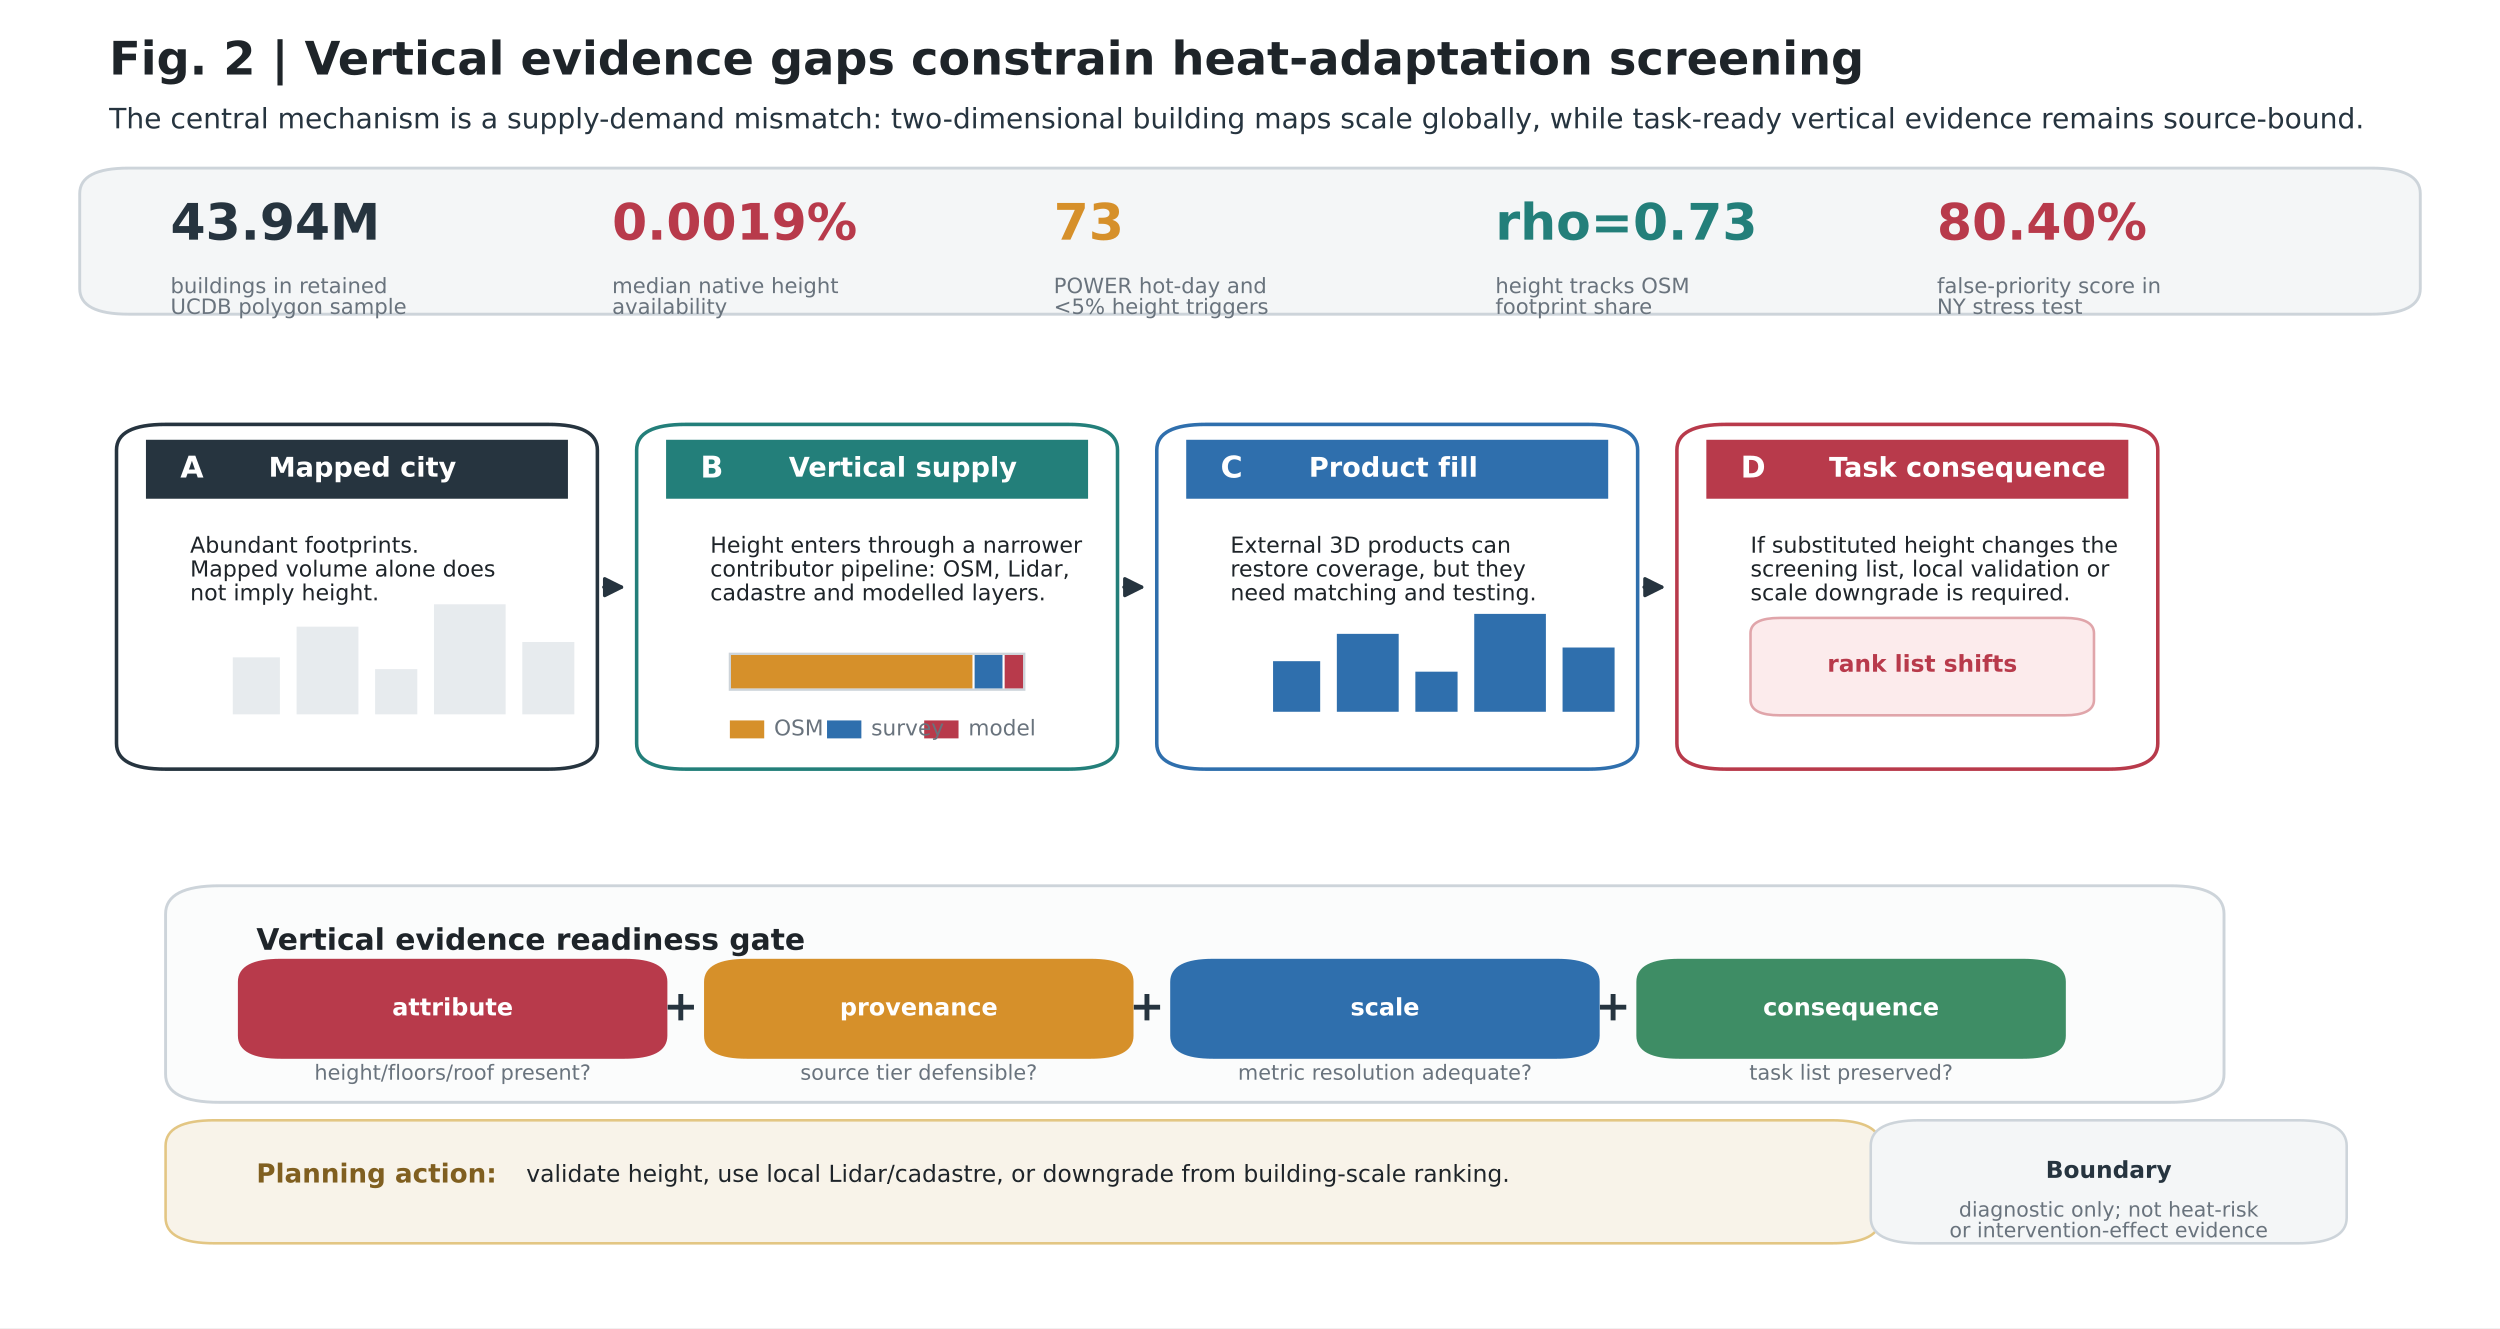
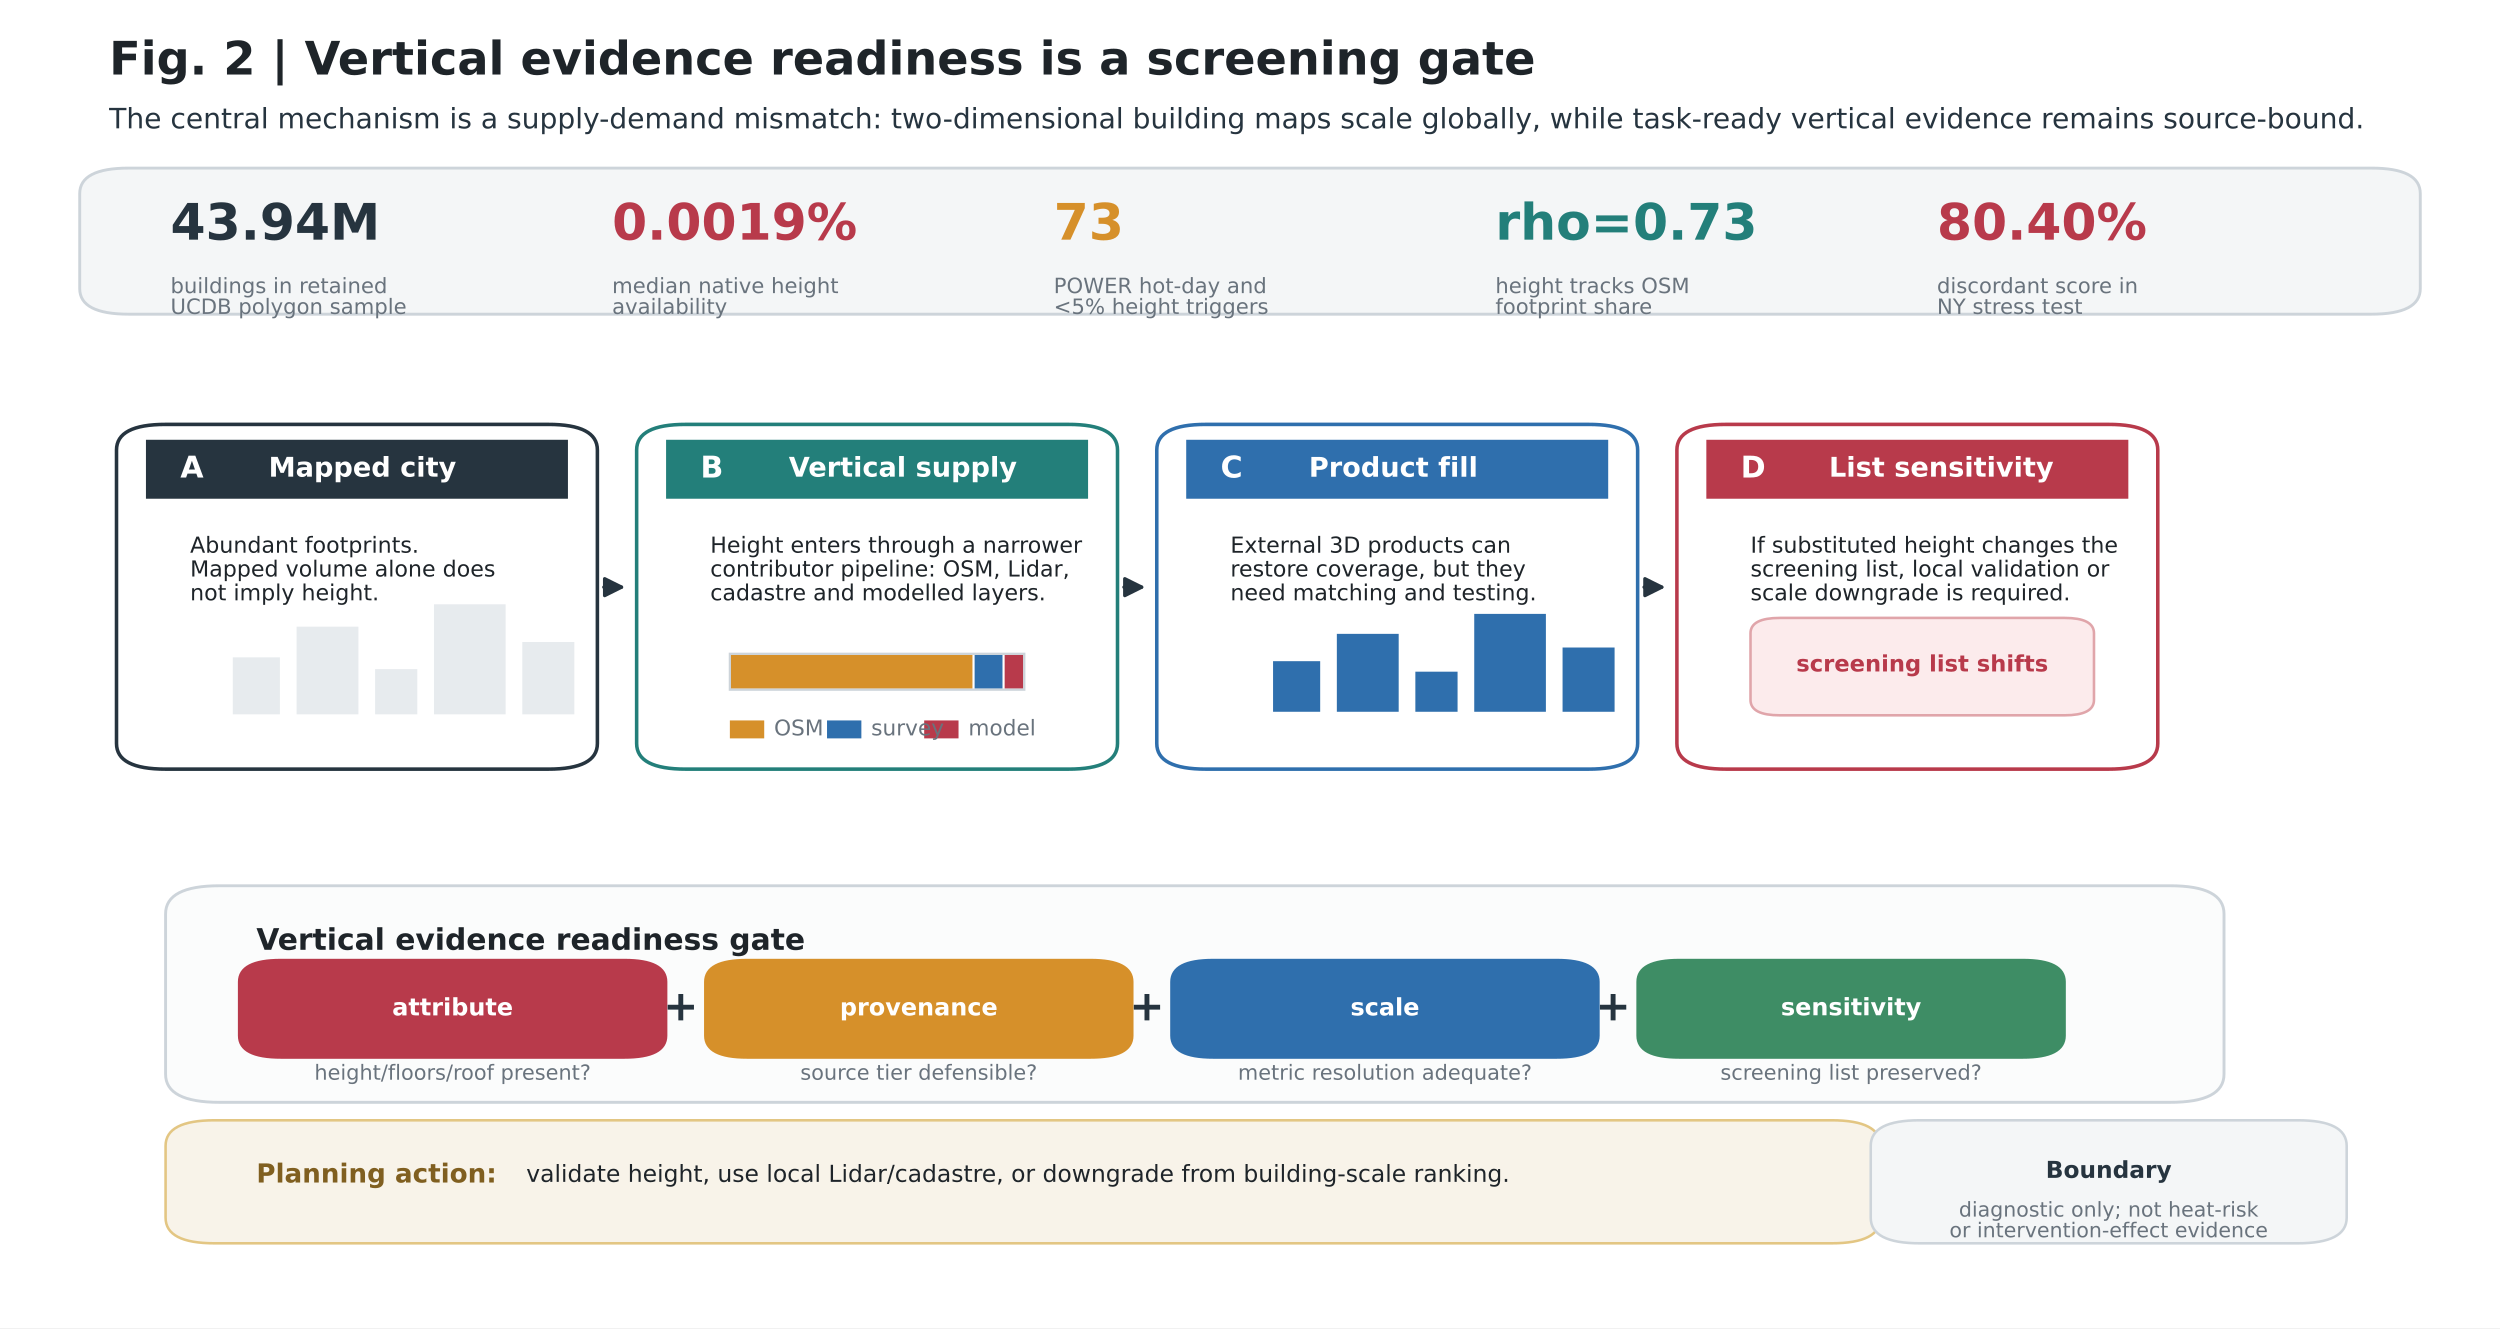
<svg xmlns="http://www.w3.org/2000/svg" width="773.28pt" height="410.796pt" viewBox="0 0 773.28 410.796" version="1.1">
  <defs>
    <style type="text/css">*{stroke-linejoin: round; stroke-linecap: butt}</style>
  </defs>
  <g id="figure_1">
    <g id="patch_1">
-       <path d="M 0 410.796  L 773.28 410.796  L 773.28 0  L 0 0  z " style="fill: #ffffff" />
+       <path d="M 0 410.796 L 773.28 410.796 L 773.28 0 L 0 0 z " style="fill: #ffffff" />
    </g>
    <g id="axes_1">
      <g id="patch_2">
-         <path d="M 39.832 97.182  L 733.448 97.182  Q 748.626 97.182 748.626 89.254  L 748.626 59.921  Q 748.626 51.993 733.448 51.993  L 39.832 51.993  Q 24.654 51.993 24.654 59.921  L 24.654 89.254  Q 24.654 97.182 39.832 97.182  z " clip-path="url(#p0290ddb2be)" style="fill: #f4f6f7; stroke: #cdd4da; stroke-width: 0.9; stroke-linejoin: miter" />
+         <path d="M 39.832 97.182 L 733.448 97.182 Q 748.626 97.182 748.626 89.254 L 748.626 59.921 Q 748.626 51.993 733.448 51.993 L 39.832 51.993 Q 24.654 51.993 24.654 59.921 L 24.654 89.254 Q 24.654 97.182 39.832 97.182 z " clip-path="url(#p8957d11d40)" style="fill: #f4f6f7; stroke: #cdd4da; stroke-width: 0.9; stroke-linejoin: miter" />
      </g>
      <g id="patch_3">
-         <path d="M 51.215 237.902  L 169.6 237.902  Q 184.778 237.902 184.778 229.975  L 184.778 139.2  Q 184.778 131.272 169.6 131.272  L 51.215 131.272  Q 36.037 131.272 36.037 139.2  L 36.037 229.975  Q 36.037 237.902 51.215 237.902  z " clip-path="url(#p0290ddb2be)" style="fill: #ffffff; stroke: #26343f; stroke-width: 1.1; stroke-linejoin: miter" />
+         <path d="M 51.215 237.902 L 169.6 237.902 Q 184.778 237.902 184.778 229.975 L 184.778 139.2 Q 184.778 131.272 169.6 131.272 L 51.215 131.272 Q 36.037 131.272 36.037 139.2 L 36.037 229.975 Q 36.037 237.902 51.215 237.902 z " clip-path="url(#p8957d11d40)" style="fill: #ffffff; stroke: #26343f; stroke-width: 1.1; stroke-linejoin: miter" />
      </g>
      <g id="patch_4">
-         <path d="M 45.144 154.263  L 175.671 154.263  L 175.671 136.029  L 45.144 136.029  z " clip-path="url(#p0290ddb2be)" style="fill: #26343f" />
+         <path d="M 45.144 154.263 L 175.671 154.263 L 175.671 136.029 L 45.144 136.029 z " clip-path="url(#p8957d11d40)" style="fill: #26343f" />
      </g>
      <g id="patch_5">
-         <path d="M 71.705 221.254  L 86.882 221.254  L 86.882 203.02  L 71.705 203.02  z " clip-path="url(#p0290ddb2be)" style="fill: #e7ebee; stroke: #ffffff; stroke-width: 0.6; stroke-linejoin: miter" />
+         <path d="M 71.705 221.254 L 86.882 221.254 L 86.882 203.02 L 71.705 203.02 z " clip-path="url(#p8957d11d40)" style="fill: #e7ebee; stroke: #ffffff; stroke-width: 0.6; stroke-linejoin: miter" />
      </g>
      <g id="patch_6">
-         <path d="M 91.436 221.254  L 111.167 221.254  L 111.167 193.538  L 91.436 193.538  z " clip-path="url(#p0290ddb2be)" style="fill: #e7ebee; stroke: #ffffff; stroke-width: 0.6; stroke-linejoin: miter" />
+         <path d="M 91.436 221.254 L 111.167 221.254 L 111.167 193.538 L 91.436 193.538 z " clip-path="url(#p8957d11d40)" style="fill: #e7ebee; stroke: #ffffff; stroke-width: 0.6; stroke-linejoin: miter" />
      </g>
      <g id="patch_7">
-         <path d="M 115.72 221.254  L 129.38 221.254  L 129.38 206.666  L 115.72 206.666  z " clip-path="url(#p0290ddb2be)" style="fill: #e7ebee; stroke: #ffffff; stroke-width: 0.6; stroke-linejoin: miter" />
+         <path d="M 115.72 221.254 L 129.38 221.254 L 129.38 206.666 L 115.72 206.666 z " clip-path="url(#p8957d11d40)" style="fill: #e7ebee; stroke: #ffffff; stroke-width: 0.6; stroke-linejoin: miter" />
      </g>
      <g id="patch_8">
-         <path d="M 133.933 221.254  L 156.699 221.254  L 156.699 186.609  L 133.933 186.609  z " clip-path="url(#p0290ddb2be)" style="fill: #e7ebee; stroke: #ffffff; stroke-width: 0.6; stroke-linejoin: miter" />
+         <path d="M 133.933 221.254 L 156.699 221.254 L 156.699 186.609 L 133.933 186.609 z " clip-path="url(#p8957d11d40)" style="fill: #e7ebee; stroke: #ffffff; stroke-width: 0.6; stroke-linejoin: miter" />
      </g>
      <g id="patch_9">
-         <path d="M 161.253 221.254  L 177.948 221.254  L 177.948 198.279  L 161.253 198.279  z " clip-path="url(#p0290ddb2be)" style="fill: #e7ebee; stroke: #ffffff; stroke-width: 0.6; stroke-linejoin: miter" />
+         <path d="M 161.253 221.254 L 177.948 221.254 L 177.948 198.279 L 161.253 198.279 z " clip-path="url(#p8957d11d40)" style="fill: #e7ebee; stroke: #ffffff; stroke-width: 0.6; stroke-linejoin: miter" />
      </g>
      <g id="patch_10">
-         <path d="M 212.098 237.902  L 330.483 237.902  Q 345.66 237.902 345.66 229.975  L 345.66 139.2  Q 345.66 131.272 330.483 131.272  L 212.098 131.272  Q 196.92 131.272 196.92 139.2  L 196.92 229.975  Q 196.92 237.902 212.098 237.902  z " clip-path="url(#p0290ddb2be)" style="fill: #ffffff; stroke: #237f7a; stroke-width: 1.1; stroke-linejoin: miter" />
+         <path d="M 212.098 237.902 L 330.483 237.902 Q 345.66 237.902 345.66 229.975 L 345.66 139.2 Q 345.66 131.272 330.483 131.272 L 212.098 131.272 Q 196.92 131.272 196.92 139.2 L 196.92 229.975 Q 196.92 237.902 212.098 237.902 z " clip-path="url(#p8957d11d40)" style="fill: #ffffff; stroke: #237f7a; stroke-width: 1.1; stroke-linejoin: miter" />
      </g>
      <g id="patch_11">
-         <path d="M 206.027 154.263  L 336.554 154.263  L 336.554 136.029  L 206.027 136.029  z " clip-path="url(#p0290ddb2be)" style="fill: #237f7a" />
+         <path d="M 206.027 154.263 L 336.554 154.263 L 336.554 136.029 L 206.027 136.029 z " clip-path="url(#p8957d11d40)" style="fill: #237f7a" />
      </g>
      <g id="patch_12">
-         <path d="M 225.757 213.326  L 301.16 213.326  L 301.16 202.227  L 225.757 202.227  z " clip-path="url(#p0290ddb2be)" style="fill: #d6902a; stroke: #ffffff; stroke-width: 0.6; stroke-linejoin: miter" />
+         <path d="M 225.757 213.326 L 301.16 213.326 L 301.16 202.227 L 225.757 202.227 z " clip-path="url(#p8957d11d40)" style="fill: #d6902a; stroke: #ffffff; stroke-width: 0.6; stroke-linejoin: miter" />
      </g>
      <g id="patch_13">
-         <path d="M 301.16 213.326  L 310.448 213.326  L 310.448 202.227  L 301.16 202.227  z " clip-path="url(#p0290ddb2be)" style="fill: #2f6fad; stroke: #ffffff; stroke-width: 0.6; stroke-linejoin: miter" />
+         <path d="M 301.16 213.326 L 310.448 213.326 L 310.448 202.227 L 301.16 202.227 z " clip-path="url(#p8957d11d40)" style="fill: #2f6fad; stroke: #ffffff; stroke-width: 0.6; stroke-linejoin: miter" />
      </g>
      <g id="patch_14">
-         <path d="M 310.448 213.326  L 316.823 213.326  L 316.823 202.227  L 310.448 202.227  z " clip-path="url(#p0290ddb2be)" style="fill: #b83a4b; stroke: #ffffff; stroke-width: 0.6; stroke-linejoin: miter" />
+         <path d="M 310.448 213.326 L 316.823 213.326 L 316.823 202.227 L 310.448 202.227 z " clip-path="url(#p8957d11d40)" style="fill: #b83a4b; stroke: #ffffff; stroke-width: 0.6; stroke-linejoin: miter" />
      </g>
      <g id="patch_15">
-         <path d="M 225.757 213.326  L 316.823 213.326  L 316.823 202.227  L 225.757 202.227  L 225.757 213.326  z " clip-path="url(#p0290ddb2be)" style="fill: none; stroke: #cdd4da; stroke-width: 0.7; stroke-linejoin: miter" />
+         <path d="M 225.757 213.326 L 316.823 213.326 L 316.823 202.227 L 225.757 202.227 L 225.757 213.326 z " clip-path="url(#p8957d11d40)" style="fill: none; stroke: #cdd4da; stroke-width: 0.7; stroke-linejoin: miter" />
      </g>
      <g id="patch_16">
-         <path d="M 225.757 228.389  L 236.382 228.389  L 236.382 222.839  L 225.757 222.839  z " clip-path="url(#p0290ddb2be)" style="fill: #d6902a" />
+         <path d="M 225.757 228.389 L 236.382 228.389 L 236.382 222.839 L 225.757 222.839 z " clip-path="url(#p8957d11d40)" style="fill: #d6902a" />
      </g>
      <g id="patch_17">
-         <path d="M 255.809 228.389  L 266.433 228.389  L 266.433 222.839  L 255.809 222.839  z " clip-path="url(#p0290ddb2be)" style="fill: #2f6fad" />
+         <path d="M 255.809 228.389 L 266.433 228.389 L 266.433 222.839 L 255.809 222.839 z " clip-path="url(#p8957d11d40)" style="fill: #2f6fad" />
      </g>
      <g id="patch_18">
-         <path d="M 285.861 228.389  L 296.485 228.389  L 296.485 222.839  L 285.861 222.839  z " clip-path="url(#p0290ddb2be)" style="fill: #b83a4b" />
+         <path d="M 285.861 228.389 L 296.485 228.389 L 296.485 222.839 L 285.861 222.839 z " clip-path="url(#p8957d11d40)" style="fill: #b83a4b" />
      </g>
      <g id="patch_19">
-         <path d="M 372.98 237.902  L 491.365 237.902  Q 506.543 237.902 506.543 229.975  L 506.543 139.2  Q 506.543 131.272 491.365 131.272  L 372.98 131.272  Q 357.803 131.272 357.803 139.2  L 357.803 229.975  Q 357.803 237.902 372.98 237.902  z " clip-path="url(#p0290ddb2be)" style="fill: #ffffff; stroke: #2f6fad; stroke-width: 1.1; stroke-linejoin: miter" />
+         <path d="M 372.98 237.902 L 491.365 237.902 Q 506.543 237.902 506.543 229.975 L 506.543 139.2 Q 506.543 131.272 491.365 131.272 L 372.98 131.272 Q 357.803 131.272 357.803 139.2 L 357.803 229.975 Q 357.803 237.902 372.98 237.902 z " clip-path="url(#p8957d11d40)" style="fill: #ffffff; stroke: #2f6fad; stroke-width: 1.1; stroke-linejoin: miter" />
      </g>
      <g id="patch_20">
-         <path d="M 366.909 154.263  L 497.436 154.263  L 497.436 136.029  L 366.909 136.029  z " clip-path="url(#p0290ddb2be)" style="fill: #2f6fad" />
+         <path d="M 366.909 154.263 L 497.436 154.263 L 497.436 136.029 L 366.909 136.029 z " clip-path="url(#p8957d11d40)" style="fill: #2f6fad" />
      </g>
      <g id="patch_21">
-         <path d="M 393.47 220.461  L 408.648 220.461  L 408.648 204.209  L 393.47 204.209  z " clip-path="url(#p0290ddb2be)" style="fill: #2f6fad; stroke: #ffffff; stroke-width: 0.6; stroke-linejoin: miter" />
+         <path d="M 393.47 220.461 L 408.648 220.461 L 408.648 204.209 L 393.47 204.209 z " clip-path="url(#p8957d11d40)" style="fill: #2f6fad; stroke: #ffffff; stroke-width: 0.6; stroke-linejoin: miter" />
      </g>
      <g id="patch_22">
-         <path d="M 413.201 220.461  L 432.932 220.461  L 432.932 195.758  L 413.201 195.758  z " clip-path="url(#p0290ddb2be)" style="fill: #2f6fad; stroke: #ffffff; stroke-width: 0.6; stroke-linejoin: miter" />
+         <path d="M 413.201 220.461 L 432.932 220.461 L 432.932 195.758 L 413.201 195.758 z " clip-path="url(#p8957d11d40)" style="fill: #2f6fad; stroke: #ffffff; stroke-width: 0.6; stroke-linejoin: miter" />
      </g>
      <g id="patch_23">
-         <path d="M 437.485 220.461  L 451.145 220.461  L 451.145 207.459  L 437.485 207.459  z " clip-path="url(#p0290ddb2be)" style="fill: #2f6fad; stroke: #ffffff; stroke-width: 0.6; stroke-linejoin: miter" />
+         <path d="M 437.485 220.461 L 451.145 220.461 L 451.145 207.459 L 437.485 207.459 z " clip-path="url(#p8957d11d40)" style="fill: #2f6fad; stroke: #ffffff; stroke-width: 0.6; stroke-linejoin: miter" />
      </g>
      <g id="patch_24">
-         <path d="M 455.698 220.461  L 478.464 220.461  L 478.464 189.582  L 455.698 189.582  z " clip-path="url(#p0290ddb2be)" style="fill: #2f6fad; stroke: #ffffff; stroke-width: 0.6; stroke-linejoin: miter" />
+         <path d="M 455.698 220.461 L 478.464 220.461 L 478.464 189.582 L 455.698 189.582 z " clip-path="url(#p8957d11d40)" style="fill: #2f6fad; stroke: #ffffff; stroke-width: 0.6; stroke-linejoin: miter" />
      </g>
      <g id="patch_25">
-         <path d="M 483.018 220.461  L 499.713 220.461  L 499.713 199.983  L 483.018 199.983  z " clip-path="url(#p0290ddb2be)" style="fill: #2f6fad; stroke: #ffffff; stroke-width: 0.6; stroke-linejoin: miter" />
+         <path d="M 483.018 220.461 L 499.713 220.461 L 499.713 199.983 L 483.018 199.983 z " clip-path="url(#p8957d11d40)" style="fill: #2f6fad; stroke: #ffffff; stroke-width: 0.6; stroke-linejoin: miter" />
      </g>
      <g id="patch_26">
-         <path d="M 533.863 237.902  L 652.248 237.902  Q 667.426 237.902 667.426 229.975  L 667.426 139.2  Q 667.426 131.272 652.248 131.272  L 533.863 131.272  Q 518.685 131.272 518.685 139.2  L 518.685 229.975  Q 518.685 237.902 533.863 237.902  z " clip-path="url(#p0290ddb2be)" style="fill: #ffffff; stroke: #b83a4b; stroke-width: 1.1; stroke-linejoin: miter" />
+         <path d="M 533.863 237.902 L 652.248 237.902 Q 667.426 237.902 667.426 229.975 L 667.426 139.2 Q 667.426 131.272 652.248 131.272 L 533.863 131.272 Q 518.685 131.272 518.685 139.2 L 518.685 229.975 Q 518.685 237.902 533.863 237.902 z " clip-path="url(#p8957d11d40)" style="fill: #ffffff; stroke: #b83a4b; stroke-width: 1.1; stroke-linejoin: miter" />
      </g>
      <g id="patch_27">
-         <path d="M 527.792 154.263  L 658.319 154.263  L 658.319 136.029  L 527.792 136.029  z " clip-path="url(#p0290ddb2be)" style="fill: #b83a4b" />
+         <path d="M 527.792 154.263 L 658.319 154.263 L 658.319 136.029 L 527.792 136.029 z " clip-path="url(#p8957d11d40)" style="fill: #b83a4b" />
      </g>
      <g id="patch_28">
-         <path d="M 550.558 221.254  L 638.588 221.254  Q 647.695 221.254 647.695 216.497  L 647.695 195.884  Q 647.695 191.128 638.588 191.128  L 550.558 191.128  Q 541.452 191.128 541.452 195.884  L 541.452 216.497  Q 541.452 221.254 550.558 221.254  z " clip-path="url(#p0290ddb2be)" style="fill: #fcebec; stroke: #e0a5aa; stroke-width: 0.8; stroke-linejoin: miter" />
+         <path d="M 550.558 221.254 L 638.588 221.254 Q 647.695 221.254 647.695 216.497 L 647.695 195.884 Q 647.695 191.128 638.588 191.128 L 550.558 191.128 Q 541.452 191.128 541.452 195.884 L 541.452 216.497 Q 541.452 221.254 550.558 221.254 z " clip-path="url(#p8957d11d40)" style="fill: #fcebec; stroke: #e0a5aa; stroke-width: 0.8; stroke-linejoin: miter" />
      </g>
      <g id="patch_29">
-         <path d="M 186.778 181.614  Q 190.09 181.614 192.228 181.614  " clip-path="url(#p0290ddb2be)" style="fill: none; stroke: #26343f; stroke-width: 1.05; stroke-linecap: round" />
-         <path d="M 187.028 179.014  L 192.228 181.614  L 187.028 184.214  z " clip-path="url(#p0290ddb2be)" style="fill: #26343f; stroke: #26343f; stroke-width: 1.05; stroke-linecap: round" />
+         <path d="M 186.778 181.614 Q 190.09 181.614 192.228 181.614 " clip-path="url(#p8957d11d40)" style="fill: none; stroke: #26343f; stroke-width: 1.05; stroke-linecap: round" />
+         <path d="M 187.028 179.014 L 192.228 181.614 L 187.028 184.214 z " clip-path="url(#p8957d11d40)" style="fill: #26343f; stroke: #26343f; stroke-width: 1.05; stroke-linecap: round" />
      </g>
      <g id="patch_30">
-         <path d="M 347.66 181.614  Q 350.972 181.614 353.111 181.614  " clip-path="url(#p0290ddb2be)" style="fill: none; stroke: #26343f; stroke-width: 1.05; stroke-linecap: round" />
-         <path d="M 347.911 179.014  L 353.111 181.614  L 347.911 184.214  z " clip-path="url(#p0290ddb2be)" style="fill: #26343f; stroke: #26343f; stroke-width: 1.05; stroke-linecap: round" />
+         <path d="M 347.66 181.614 Q 350.972 181.614 353.111 181.614 " clip-path="url(#p8957d11d40)" style="fill: none; stroke: #26343f; stroke-width: 1.05; stroke-linecap: round" />
+         <path d="M 347.911 179.014 L 353.111 181.614 L 347.911 184.214 z " clip-path="url(#p8957d11d40)" style="fill: #26343f; stroke: #26343f; stroke-width: 1.05; stroke-linecap: round" />
      </g>
      <g id="patch_31">
-         <path d="M 508.543 181.614  Q 511.855 181.614 513.993 181.614  " clip-path="url(#p0290ddb2be)" style="fill: none; stroke: #26343f; stroke-width: 1.05; stroke-linecap: round" />
-         <path d="M 508.793 179.014  L 513.993 181.614  L 508.793 184.214  z " clip-path="url(#p0290ddb2be)" style="fill: #26343f; stroke: #26343f; stroke-width: 1.05; stroke-linecap: round" />
+         <path d="M 508.543 181.614 Q 511.855 181.614 513.993 181.614 " clip-path="url(#p8957d11d40)" style="fill: none; stroke: #26343f; stroke-width: 1.05; stroke-linecap: round" />
+         <path d="M 508.793 179.014 L 513.993 181.614 L 508.793 184.214 z " clip-path="url(#p8957d11d40)" style="fill: #26343f; stroke: #26343f; stroke-width: 1.05; stroke-linecap: round" />
      </g>
      <g id="patch_32">
-         <path d="M 67.91 340.965  L 671.22 340.965  Q 687.915 340.965 687.915 332.245  L 687.915 282.695  Q 687.915 273.975 671.22 273.975  L 67.91 273.975  Q 51.215 273.975 51.215 282.695  L 51.215 332.245  Q 51.215 340.965 67.91 340.965  z " clip-path="url(#p0290ddb2be)" style="fill: #fbfcfc; stroke: #cdd4da; stroke-width: 0.9; stroke-linejoin: miter" />
+         <path d="M 67.91 340.965 L 671.22 340.965 Q 687.915 340.965 687.915 332.245 L 687.915 282.695 Q 687.915 273.975 671.22 273.975 L 67.91 273.975 Q 51.215 273.975 51.215 282.695 L 51.215 332.245 Q 51.215 340.965 67.91 340.965 z " clip-path="url(#p8957d11d40)" style="fill: #fbfcfc; stroke: #cdd4da; stroke-width: 0.9; stroke-linejoin: miter" />
      </g>
      <g id="patch_33">
-         <path d="M 86.882 327.092  L 193.126 327.092  Q 206.027 327.092 206.027 320.353  L 206.027 303.704  Q 206.027 296.965 193.126 296.965  L 86.882 296.965  Q 73.981 296.965 73.981 303.704  L 73.981 320.353  Q 73.981 327.092 86.882 327.092  z " clip-path="url(#p0290ddb2be)" style="fill: #b83a4b; stroke: #b83a4b; stroke-width: 0.8; stroke-linejoin: miter" />
+         <path d="M 86.882 327.092 L 193.126 327.092 Q 206.027 327.092 206.027 320.353 L 206.027 303.704 Q 206.027 296.965 193.126 296.965 L 86.882 296.965 Q 73.981 296.965 73.981 303.704 L 73.981 320.353 Q 73.981 327.092 86.882 327.092 z " clip-path="url(#p8957d11d40)" style="fill: #b83a4b; stroke: #b83a4b; stroke-width: 0.8; stroke-linejoin: miter" />
      </g>
      <g id="patch_34">
-         <path d="M 231.07 327.092  L 337.313 327.092  Q 350.214 327.092 350.214 320.353  L 350.214 303.704  Q 350.214 296.965 337.313 296.965  L 231.07 296.965  Q 218.169 296.965 218.169 303.704  L 218.169 320.353  Q 218.169 327.092 231.07 327.092  z " clip-path="url(#p0290ddb2be)" style="fill: #d6902a; stroke: #d6902a; stroke-width: 0.8; stroke-linejoin: miter" />
+         <path d="M 231.07 327.092 L 337.313 327.092 Q 350.214 327.092 350.214 320.353 L 350.214 303.704 Q 350.214 296.965 337.313 296.965 L 231.07 296.965 Q 218.169 296.965 218.169 303.704 L 218.169 320.353 Q 218.169 327.092 231.07 327.092 z " clip-path="url(#p8957d11d40)" style="fill: #d6902a; stroke: #d6902a; stroke-width: 0.8; stroke-linejoin: miter" />
      </g>
      <g id="patch_35">
-         <path d="M 375.257 327.092  L 481.5 327.092  Q 494.401 327.092 494.401 320.353  L 494.401 303.704  Q 494.401 296.965 481.5 296.965  L 375.257 296.965  Q 362.356 296.965 362.356 303.704  L 362.356 320.353  Q 362.356 327.092 375.257 327.092  z " clip-path="url(#p0290ddb2be)" style="fill: #2f6fad; stroke: #2f6fad; stroke-width: 0.8; stroke-linejoin: miter" />
+         <path d="M 375.257 327.092 L 481.5 327.092 Q 494.401 327.092 494.401 320.353 L 494.401 303.704 Q 494.401 296.965 481.5 296.965 L 375.257 296.965 Q 362.356 296.965 362.356 303.704 L 362.356 320.353 Q 362.356 327.092 375.257 327.092 z " clip-path="url(#p8957d11d40)" style="fill: #2f6fad; stroke: #2f6fad; stroke-width: 0.8; stroke-linejoin: miter" />
      </g>
      <g id="patch_36">
-         <path d="M 519.444 327.092  L 625.687 327.092  Q 638.588 327.092 638.588 320.353  L 638.588 303.704  Q 638.588 296.965 625.687 296.965  L 519.444 296.965  Q 506.543 296.965 506.543 303.704  L 506.543 320.353  Q 506.543 327.092 519.444 327.092  z " clip-path="url(#p0290ddb2be)" style="fill: #3e8d65; stroke: #3e8d65; stroke-width: 0.8; stroke-linejoin: miter" />
+         <path d="M 519.444 327.092 L 625.687 327.092 Q 638.588 327.092 638.588 320.353 L 638.588 303.704 Q 638.588 296.965 625.687 296.965 L 519.444 296.965 Q 506.543 296.965 506.543 303.704 L 506.543 320.353 Q 506.543 327.092 519.444 327.092 z " clip-path="url(#p8957d11d40)" style="fill: #3e8d65; stroke: #3e8d65; stroke-width: 0.8; stroke-linejoin: miter" />
      </g>
      <g id="patch_37">
-         <path d="M 66.393 384.569  L 566.495 384.569  Q 581.672 384.569 581.672 376.641  L 581.672 354.443  Q 581.672 346.515 566.495 346.515  L 66.393 346.515  Q 51.215 346.515 51.215 354.443  L 51.215 376.641  Q 51.215 384.569 66.393 384.569  z " clip-path="url(#p0290ddb2be)" style="fill: #f8f3e9; stroke: #e3c683; stroke-width: 0.8; stroke-linejoin: miter" />
+         <path d="M 66.393 384.569 L 566.495 384.569 Q 581.672 384.569 581.672 376.641 L 581.672 354.443 Q 581.672 346.515 566.495 346.515 L 66.393 346.515 Q 51.215 346.515 51.215 354.443 L 51.215 376.641 Q 51.215 384.569 66.393 384.569 z " clip-path="url(#p8957d11d40)" style="fill: #f8f3e9; stroke: #e3c683; stroke-width: 0.8; stroke-linejoin: miter" />
      </g>
      <g id="patch_38">
-         <path d="M 593.814 384.569  L 710.682 384.569  Q 725.859 384.569 725.859 376.641  L 725.859 354.443  Q 725.859 346.515 710.682 346.515  L 593.814 346.515  Q 578.637 346.515 578.637 354.443  L 578.637 376.641  Q 578.637 384.569 593.814 384.569  z " clip-path="url(#p0290ddb2be)" style="fill: #f4f6f7; stroke: #cdd4da; stroke-width: 0.8; stroke-linejoin: miter" />
+         <path d="M 593.814 384.569 L 710.682 384.569 Q 725.859 384.569 725.859 376.641 L 725.859 354.443 Q 725.859 346.515 710.682 346.515 L 593.814 346.515 Q 578.637 346.515 578.637 354.443 L 578.637 376.641 Q 578.637 384.569 593.814 384.569 z " clip-path="url(#p8957d11d40)" style="fill: #f4f6f7; stroke: #cdd4da; stroke-width: 0.8; stroke-linejoin: miter" />
      </g>
      <g id="text_1">
-         <text style="font-weight: 700; font-size: 14.3px; font-family: 'DejaVu Sans'; text-anchor: start; fill: #1e2429" x="33.761" y="23.056" transform="rotate(-0 33.7608 23.05584)">Fig. 2 | Vertical evidence gaps constrain heat-adaptation screening</text>
+         <text style="font-weight: 700; font-size: 14.3px; font-family: 'DejaVu Sans'; text-anchor: start; fill: #1e2429" x="33.761" y="23.056" transform="rotate(-0 33.7608 23.05584)">Fig. 2 | Vertical evidence readiness is a screening gate</text>
      </g>
      <g id="text_2">
        <text style="font-size: 8.7px; font-family: 'DejaVu Sans'; text-anchor: start; fill: #26343f" x="33.761" y="39.704" transform="rotate(-0 33.7608 39.70447)">The central mechanism is a supply-demand mismatch: two-dimensional building maps scale globally, while task-ready vertical evidence remains source-bound.</text>
      </g>
      <g id="text_3">
        <text style="font-weight: 700; font-size: 15.6px; font-family: 'DejaVu Sans'; text-anchor: start; fill: #26343f" x="52.733" y="74.135" transform="rotate(-0 52.7328 74.13519)">43.94M</text>
      </g>
      <g id="text_4">
        <text style="font-size: 6.55px; font-family: 'DejaVu Sans'; fill: #69737d" transform="translate(52.7328 90.66339)">buildings in retained</text>
        <text style="font-size: 6.55px; font-family: 'DejaVu Sans'; fill: #69737d" transform="translate(52.7328 97.1021)">UCDB polygon sample</text>
      </g>
      <g id="text_5">
        <text style="font-weight: 700; font-size: 15.6px; font-family: 'DejaVu Sans'; text-anchor: start; fill: #b83a4b" x="189.331" y="74.135" transform="rotate(-0 189.3312 74.13519)">0.0019%</text>
      </g>
      <g id="text_6">
        <text style="font-size: 6.55px; font-family: 'DejaVu Sans'; fill: #69737d" transform="translate(189.3312 90.66339)">median native height</text>
        <text style="font-size: 6.55px; font-family: 'DejaVu Sans'; fill: #69737d" transform="translate(189.3312 97.1021)">availability</text>
      </g>
      <g id="text_7">
        <text style="font-weight: 700; font-size: 15.6px; font-family: 'DejaVu Sans'; text-anchor: start; fill: #d6902a" x="325.93" y="74.135" transform="rotate(-0 325.9296 74.13519)">73</text>
      </g>
      <g id="text_8">
        <text style="font-size: 6.55px; font-family: 'DejaVu Sans'; fill: #69737d" transform="translate(325.9296 90.66339)">POWER hot-day and</text>
        <text style="font-size: 6.55px; font-family: 'DejaVu Sans'; fill: #69737d" transform="translate(325.9296 97.1021)">&lt;5% height triggers</text>
      </g>
      <g id="text_9">
        <text style="font-weight: 700; font-size: 15.6px; font-family: 'DejaVu Sans'; text-anchor: start; fill: #237f7a" x="462.528" y="74.135" transform="rotate(-0 462.528 74.13519)">rho=0.73</text>
      </g>
      <g id="text_10">
        <text style="font-size: 6.55px; font-family: 'DejaVu Sans'; fill: #69737d" transform="translate(462.528 90.66339)">height tracks OSM</text>
        <text style="font-size: 6.55px; font-family: 'DejaVu Sans'; fill: #69737d" transform="translate(462.528 97.1021)">footprint share</text>
      </g>
      <g id="text_11">
        <text style="font-weight: 700; font-size: 15.6px; font-family: 'DejaVu Sans'; text-anchor: start; fill: #b83a4b" x="599.126" y="74.135" transform="rotate(-0 599.1264 74.13519)">80.40%</text>
      </g>
      <g id="text_12">
-         <text style="font-size: 6.55px; font-family: 'DejaVu Sans'; fill: #69737d" transform="translate(599.1264 90.66339)">false-priority score in</text>
+         <text style="font-size: 6.55px; font-family: 'DejaVu Sans'; fill: #69737d" transform="translate(599.1264 90.66339)">discordant score in</text>
        <text style="font-size: 6.55px; font-family: 'DejaVu Sans'; fill: #69737d" transform="translate(599.1264 97.1021)">NY stress test</text>
      </g>
      <g id="text_13">
        <text style="font-weight: 700; font-size: 9.3px; font-family: 'DejaVu Sans'; text-anchor: start; fill: #ffffff" x="55.768" y="147.712" transform="rotate(-0 55.76832 147.712)">A</text>
      </g>
      <g id="text_14">
        <text style="font-weight: 700; font-size: 8.4px; font-family: 'DejaVu Sans'; text-anchor: start; fill: #ffffff" x="83.088" y="147.431" transform="rotate(-0 83.088 147.4309)">Mapped city</text>
      </g>
      <g id="text_15">
        <text style="font-size: 6.85px; font-family: 'DejaVu Sans'; fill: #1e2429" transform="translate(58.80384 170.9633)">Abundant footprints.</text>
        <text style="font-size: 6.85px; font-family: 'DejaVu Sans'; fill: #1e2429" transform="translate(58.80384 178.3215)">Mapped volume alone does</text>
        <text style="font-size: 6.85px; font-family: 'DejaVu Sans'; fill: #1e2429" transform="translate(58.80384 185.6797)">not imply height.</text>
      </g>
      <g id="text_16">
        <text style="font-weight: 700; font-size: 9.3px; font-family: 'DejaVu Sans'; text-anchor: start; fill: #ffffff" x="216.651" y="147.712" transform="rotate(-0 216.6509 147.712)">B</text>
      </g>
      <g id="text_17">
        <text style="font-weight: 700; font-size: 8.4px; font-family: 'DejaVu Sans'; text-anchor: start; fill: #ffffff" x="243.971" y="147.431" transform="rotate(-0 243.9706 147.4309)">Vertical supply</text>
      </g>
      <g id="text_18">
        <text style="font-size: 6.85px; font-family: 'DejaVu Sans'; fill: #1e2429" transform="translate(219.6864 170.9633)">Height enters through a narrower</text>
        <text style="font-size: 6.85px; font-family: 'DejaVu Sans'; fill: #1e2429" transform="translate(219.6864 178.3215)">contributor pipeline: OSM, Lidar,</text>
        <text style="font-size: 6.85px; font-family: 'DejaVu Sans'; fill: #1e2429" transform="translate(219.6864 185.6797)">cadastre and modelled layers.</text>
      </g>
      <g id="text_19">
        <text style="font-size: 6.7px; font-family: 'DejaVu Sans'; text-anchor: start; fill: #69737d" x="239.417" y="227.463" transform="rotate(-0 239.4173 227.463)">OSM</text>
      </g>
      <g id="text_20">
        <text style="font-size: 6.7px; font-family: 'DejaVu Sans'; text-anchor: start; fill: #69737d" x="269.469" y="227.463" transform="rotate(-0 269.4689 227.463)">survey</text>
      </g>
      <g id="text_21">
        <text style="font-size: 6.7px; font-family: 'DejaVu Sans'; text-anchor: start; fill: #69737d" x="299.521" y="227.463" transform="rotate(-0 299.5206 227.463)">model</text>
      </g>
      <g id="text_22">
        <text style="font-weight: 700; font-size: 9.3px; font-family: 'DejaVu Sans'; text-anchor: start; fill: #ffffff" x="377.533" y="147.712" transform="rotate(-0 377.5334 147.712)">C</text>
      </g>
      <g id="text_23">
        <text style="font-weight: 700; font-size: 8.4px; font-family: 'DejaVu Sans'; text-anchor: start; fill: #ffffff" x="404.853" y="147.464" transform="rotate(-0 404.8531 147.4637)">Product fill</text>
      </g>
      <g id="text_24">
        <text style="font-size: 6.85px; font-family: 'DejaVu Sans'; fill: #1e2429" transform="translate(380.569 170.9633)">External 3D products can</text>
        <text style="font-size: 6.85px; font-family: 'DejaVu Sans'; fill: #1e2429" transform="translate(380.569 178.3215)">restore coverage, but they</text>
        <text style="font-size: 6.85px; font-family: 'DejaVu Sans'; fill: #1e2429" transform="translate(380.569 185.6797)">need matching and testing.</text>
      </g>
      <g id="text_25">
        <text style="font-weight: 700; font-size: 9.3px; font-family: 'DejaVu Sans'; text-anchor: start; fill: #ffffff" x="538.416" y="147.712" transform="rotate(-0 538.416 147.712)">D</text>
      </g>
      <g id="text_26">
-         <text style="font-weight: 700; font-size: 8.4px; font-family: 'DejaVu Sans'; text-anchor: start; fill: #ffffff" x="565.736" y="147.464" transform="rotate(-0 565.7357 147.4637)">Task consequence</text>
+         <text style="font-weight: 700; font-size: 8.4px; font-family: 'DejaVu Sans'; text-anchor: start; fill: #ffffff" x="565.736" y="147.431" transform="rotate(-0 565.7357 147.4309)">List sensitivity</text>
      </g>
      <g id="text_27">
        <text style="font-size: 6.85px; font-family: 'DejaVu Sans'; fill: #1e2429" transform="translate(541.4515 170.9633)">If substituted height changes the</text>
        <text style="font-size: 6.85px; font-family: 'DejaVu Sans'; fill: #1e2429" transform="translate(541.4515 178.3215)">screening list, local validation or</text>
        <text style="font-size: 6.85px; font-family: 'DejaVu Sans'; fill: #1e2429" transform="translate(541.4515 185.6797)">scale downgrade is required.</text>
      </g>
      <g id="text_28">
-         <text style="font-weight: 700; font-size: 7.2px; font-family: 'DejaVu Sans'; text-anchor: middle; fill: #b83a4b" x="594.573" y="207.781" transform="rotate(-0 594.5731 207.7811)">rank list shifts</text>
+         <text style="font-weight: 700; font-size: 7px; font-family: 'DejaVu Sans'; text-anchor: middle; fill: #b83a4b" x="594.573" y="207.699" transform="rotate(-0 594.5731 207.6986)">screening list shifts</text>
      </g>
      <g id="text_29">
        <text style="font-weight: 700; font-size: 9.2px; font-family: 'DejaVu Sans'; text-anchor: start; fill: #1e2429" x="79.294" y="293.794" transform="rotate(-0 79.2936 293.7943)">Vertical evidence readiness gate</text>
      </g>
      <g id="text_30">
        <text style="font-weight: 700; font-size: 7.4px; font-family: 'DejaVu Sans'; text-anchor: middle; fill: #ffffff" x="140.004" y="314.07" transform="rotate(-0 140.004 314.0705)">attribute</text>
      </g>
      <g id="text_31">
        <text style="font-size: 6.45px; font-family: 'DejaVu Sans'; text-anchor: middle; fill: #69737d" x="140.004" y="333.975" transform="rotate(-0 140.004 333.9745)">height/floors/roof present?</text>
      </g>
      <g id="text_32">
        <text style="font-weight: 700; font-size: 13px; font-family: 'DejaVu Sans'; text-anchor: middle; fill: #26343f" x="210.58" y="315.616" transform="rotate(-0 210.5798 315.6157)">+</text>
      </g>
      <g id="text_33">
        <text style="font-weight: 700; font-size: 7.4px; font-family: 'DejaVu Sans'; text-anchor: middle; fill: #ffffff" x="284.191" y="314.07" transform="rotate(-0 284.1912 314.0705)">provenance</text>
      </g>
      <g id="text_34">
        <text style="font-size: 6.45px; font-family: 'DejaVu Sans'; text-anchor: middle; fill: #69737d" x="284.191" y="333.975" transform="rotate(-0 284.1912 333.9745)">source tier defensible?</text>
      </g>
      <g id="text_35">
        <text style="font-weight: 700; font-size: 13px; font-family: 'DejaVu Sans'; text-anchor: middle; fill: #26343f" x="354.767" y="315.616" transform="rotate(-0 354.767 315.6157)">+</text>
      </g>
      <g id="text_36">
        <text style="font-weight: 700; font-size: 7.4px; font-family: 'DejaVu Sans'; text-anchor: middle; fill: #ffffff" x="428.378" y="314.07" transform="rotate(-0 428.3784 314.0705)">scale</text>
      </g>
      <g id="text_37">
        <text style="font-size: 6.45px; font-family: 'DejaVu Sans'; text-anchor: middle; fill: #69737d" x="428.378" y="333.975" transform="rotate(-0 428.3784 333.9745)">metric resolution adequate?</text>
      </g>
      <g id="text_38">
        <text style="font-weight: 700; font-size: 13px; font-family: 'DejaVu Sans'; text-anchor: middle; fill: #26343f" x="498.954" y="315.616" transform="rotate(-0 498.9542 315.6157)">+</text>
      </g>
      <g id="text_39">
-         <text style="font-weight: 700; font-size: 7.4px; font-family: 'DejaVu Sans'; text-anchor: middle; fill: #ffffff" x="572.566" y="314.07" transform="rotate(-0 572.5656 314.0705)">consequence</text>
+         <text style="font-weight: 700; font-size: 7.4px; font-family: 'DejaVu Sans'; text-anchor: middle; fill: #ffffff" x="572.566" y="314.042" transform="rotate(-0 572.5656 314.0416)">sensitivity</text>
      </g>
      <g id="text_40">
-         <text style="font-size: 6.45px; font-family: 'DejaVu Sans'; text-anchor: middle; fill: #69737d" x="572.566" y="333.975" transform="rotate(-0 572.5656 333.9745)">task list preserved?</text>
+         <text style="font-size: 6.45px; font-family: 'DejaVu Sans'; text-anchor: middle; fill: #69737d" x="572.566" y="333.975" transform="rotate(-0 572.5656 333.9745)">screening list preserved?</text>
      </g>
      <g id="text_41">
        <text style="font-weight: 700; font-size: 8.1px; font-family: 'DejaVu Sans'; text-anchor: start; fill: #805f20" x="79.294" y="365.763" transform="rotate(-0 79.2936 365.7635)">Planning action:</text>
      </g>
      <g id="text_42">
        <text style="font-size: 7.25px; font-family: 'DejaVu Sans'; text-anchor: start; fill: #1e2429" x="162.77" y="365.561" transform="rotate(-0 162.7704 365.5606)">validate height, use local Lidar/cadastre, or downgrade from building-scale ranking.</text>
      </g>
      <g id="text_43">
        <text style="font-weight: 700; font-size: 7.2px; font-family: 'DejaVu Sans'; text-anchor: middle; fill: #26343f" x="652.248" y="364.329" transform="rotate(-0 652.248 364.3294)">Boundary</text>
      </g>
      <g id="text_44">
        <text style="font-size: 6.35px; font-family: 'DejaVu Sans'; fill: #69737d" transform="translate(605.9138 376.3129)">diagnostic only; not heat-risk</text>
        <text style="font-size: 6.35px; font-family: 'DejaVu Sans'; fill: #69737d" transform="translate(602.9834 382.6998)">or intervention-effect evidence</text>
      </g>
    </g>
  </g>
  <defs>
-     <clipPath id="p0290ddb2be">
+     <clipPath id="p8957d11d40">
      <rect x="7.2" y="7.2" width="758.88" height="396.396" />
    </clipPath>
  </defs>
</svg>
